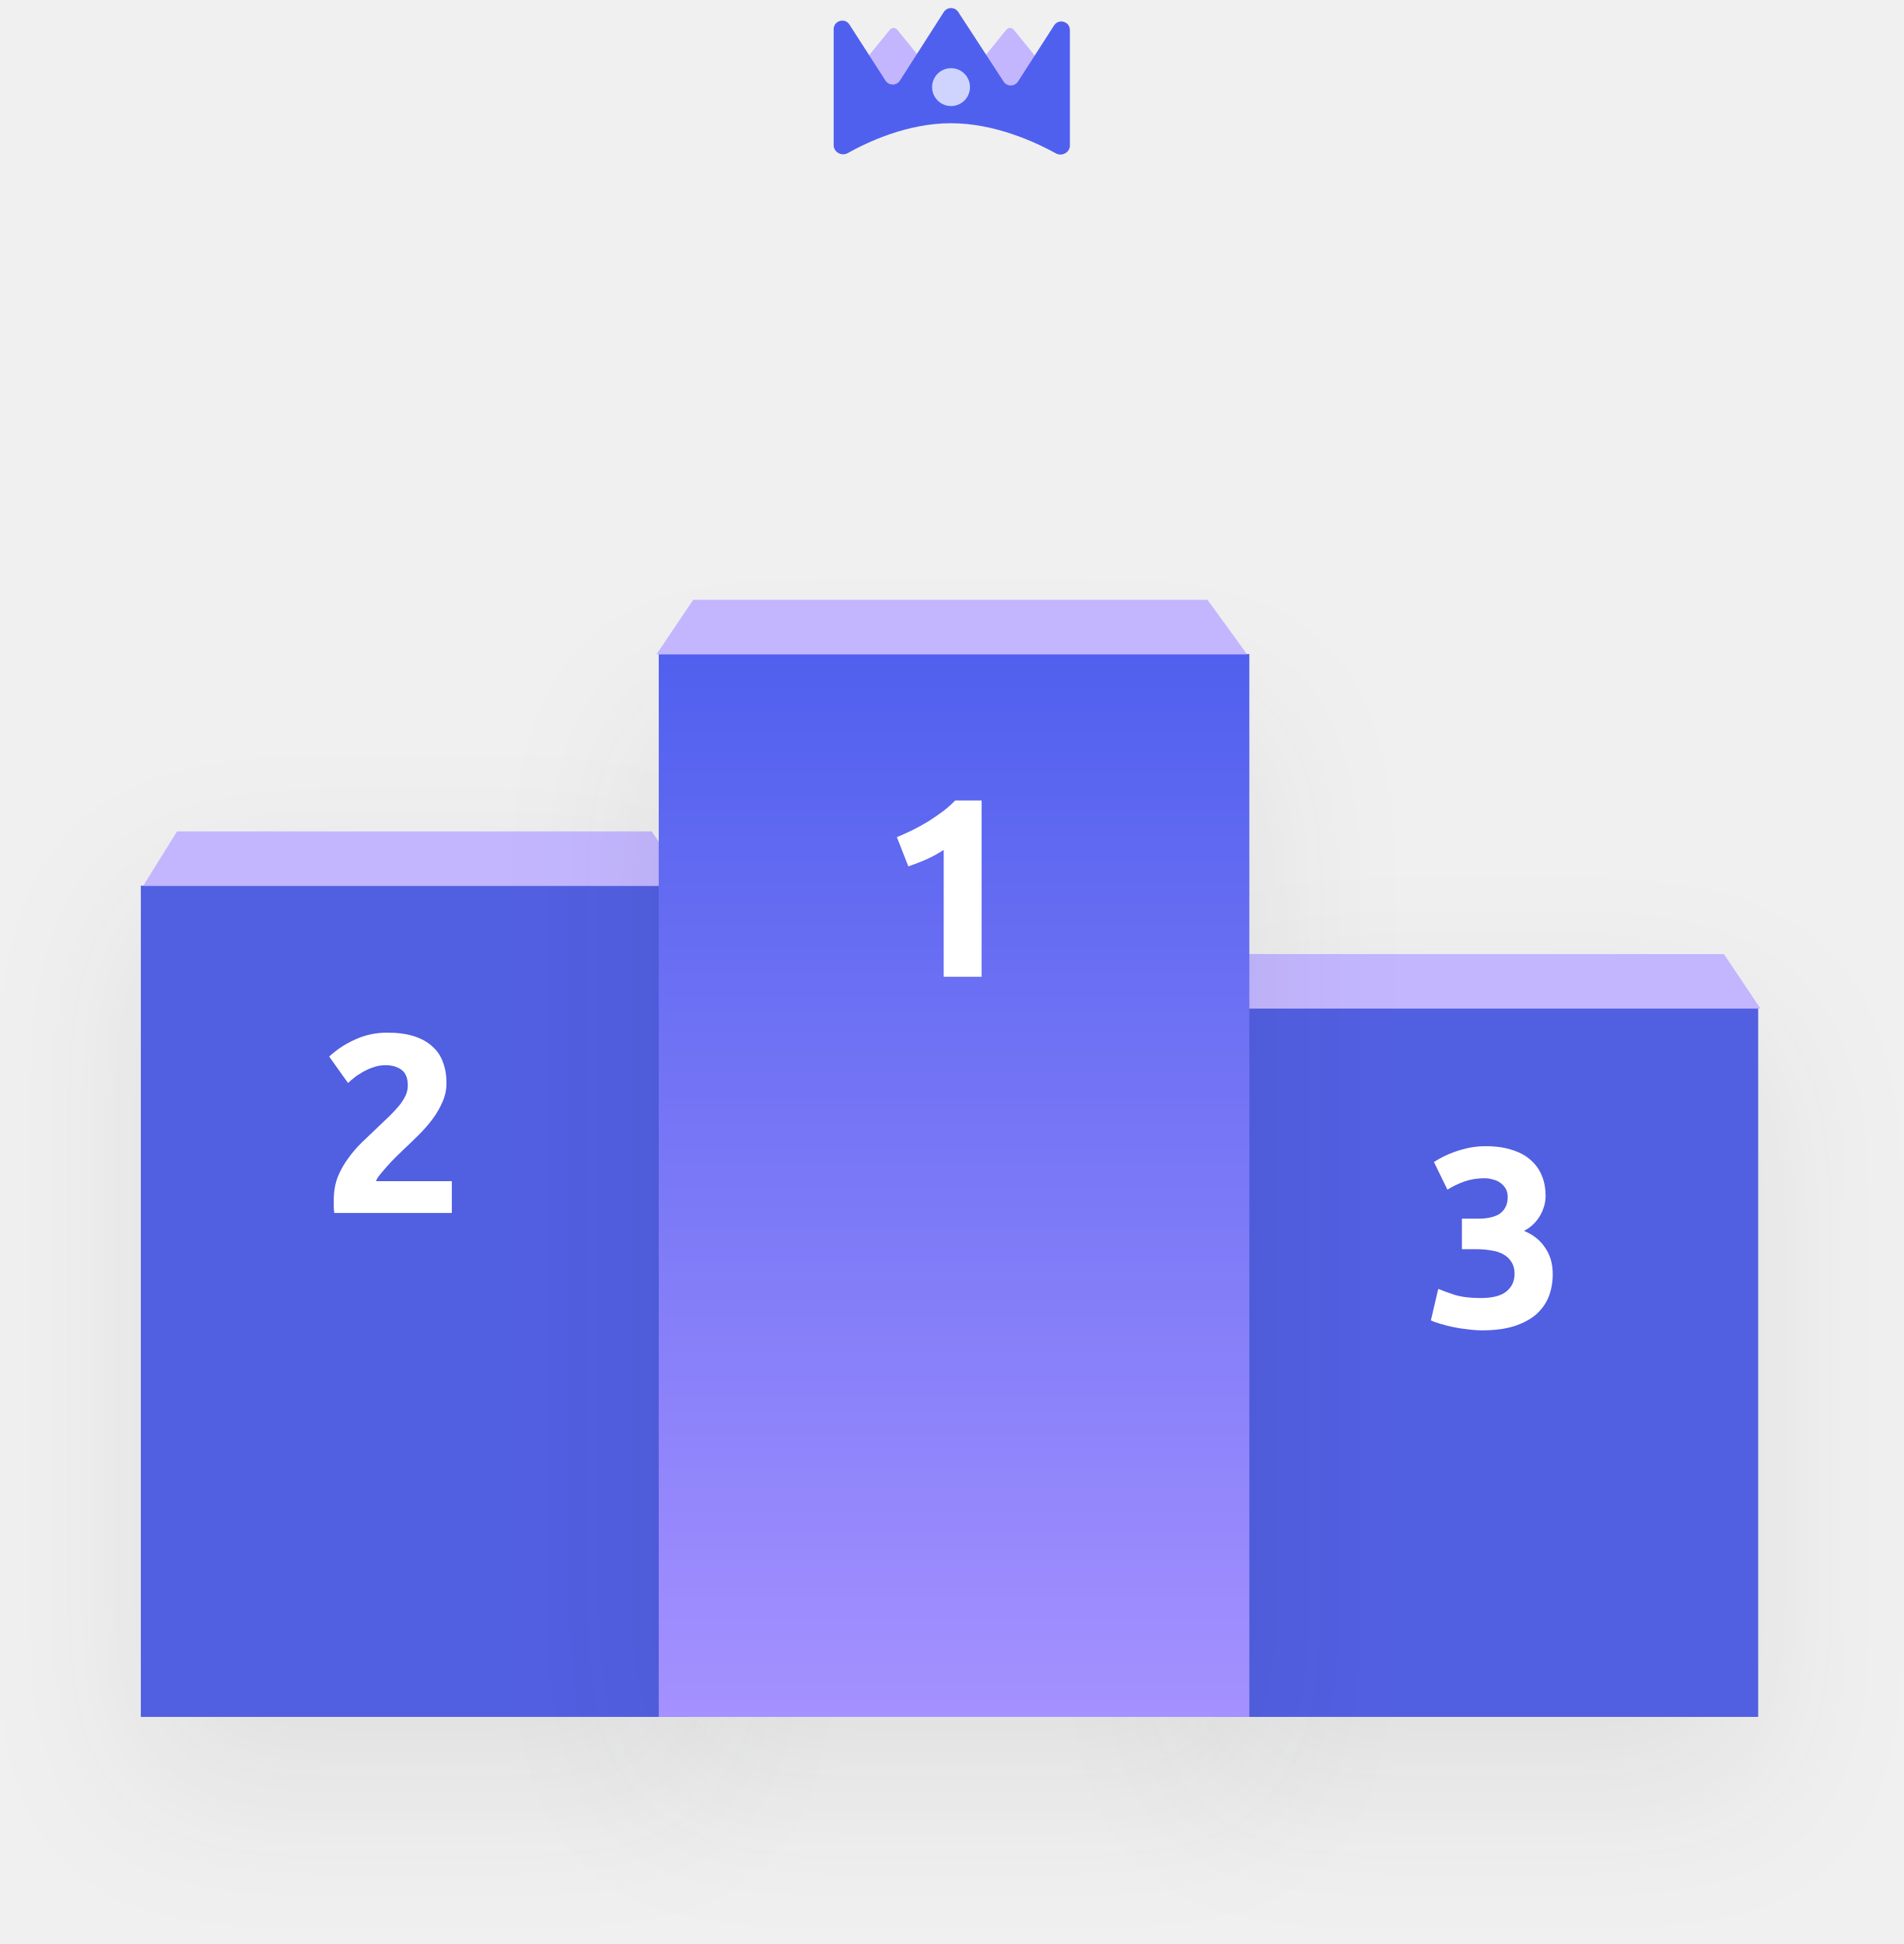
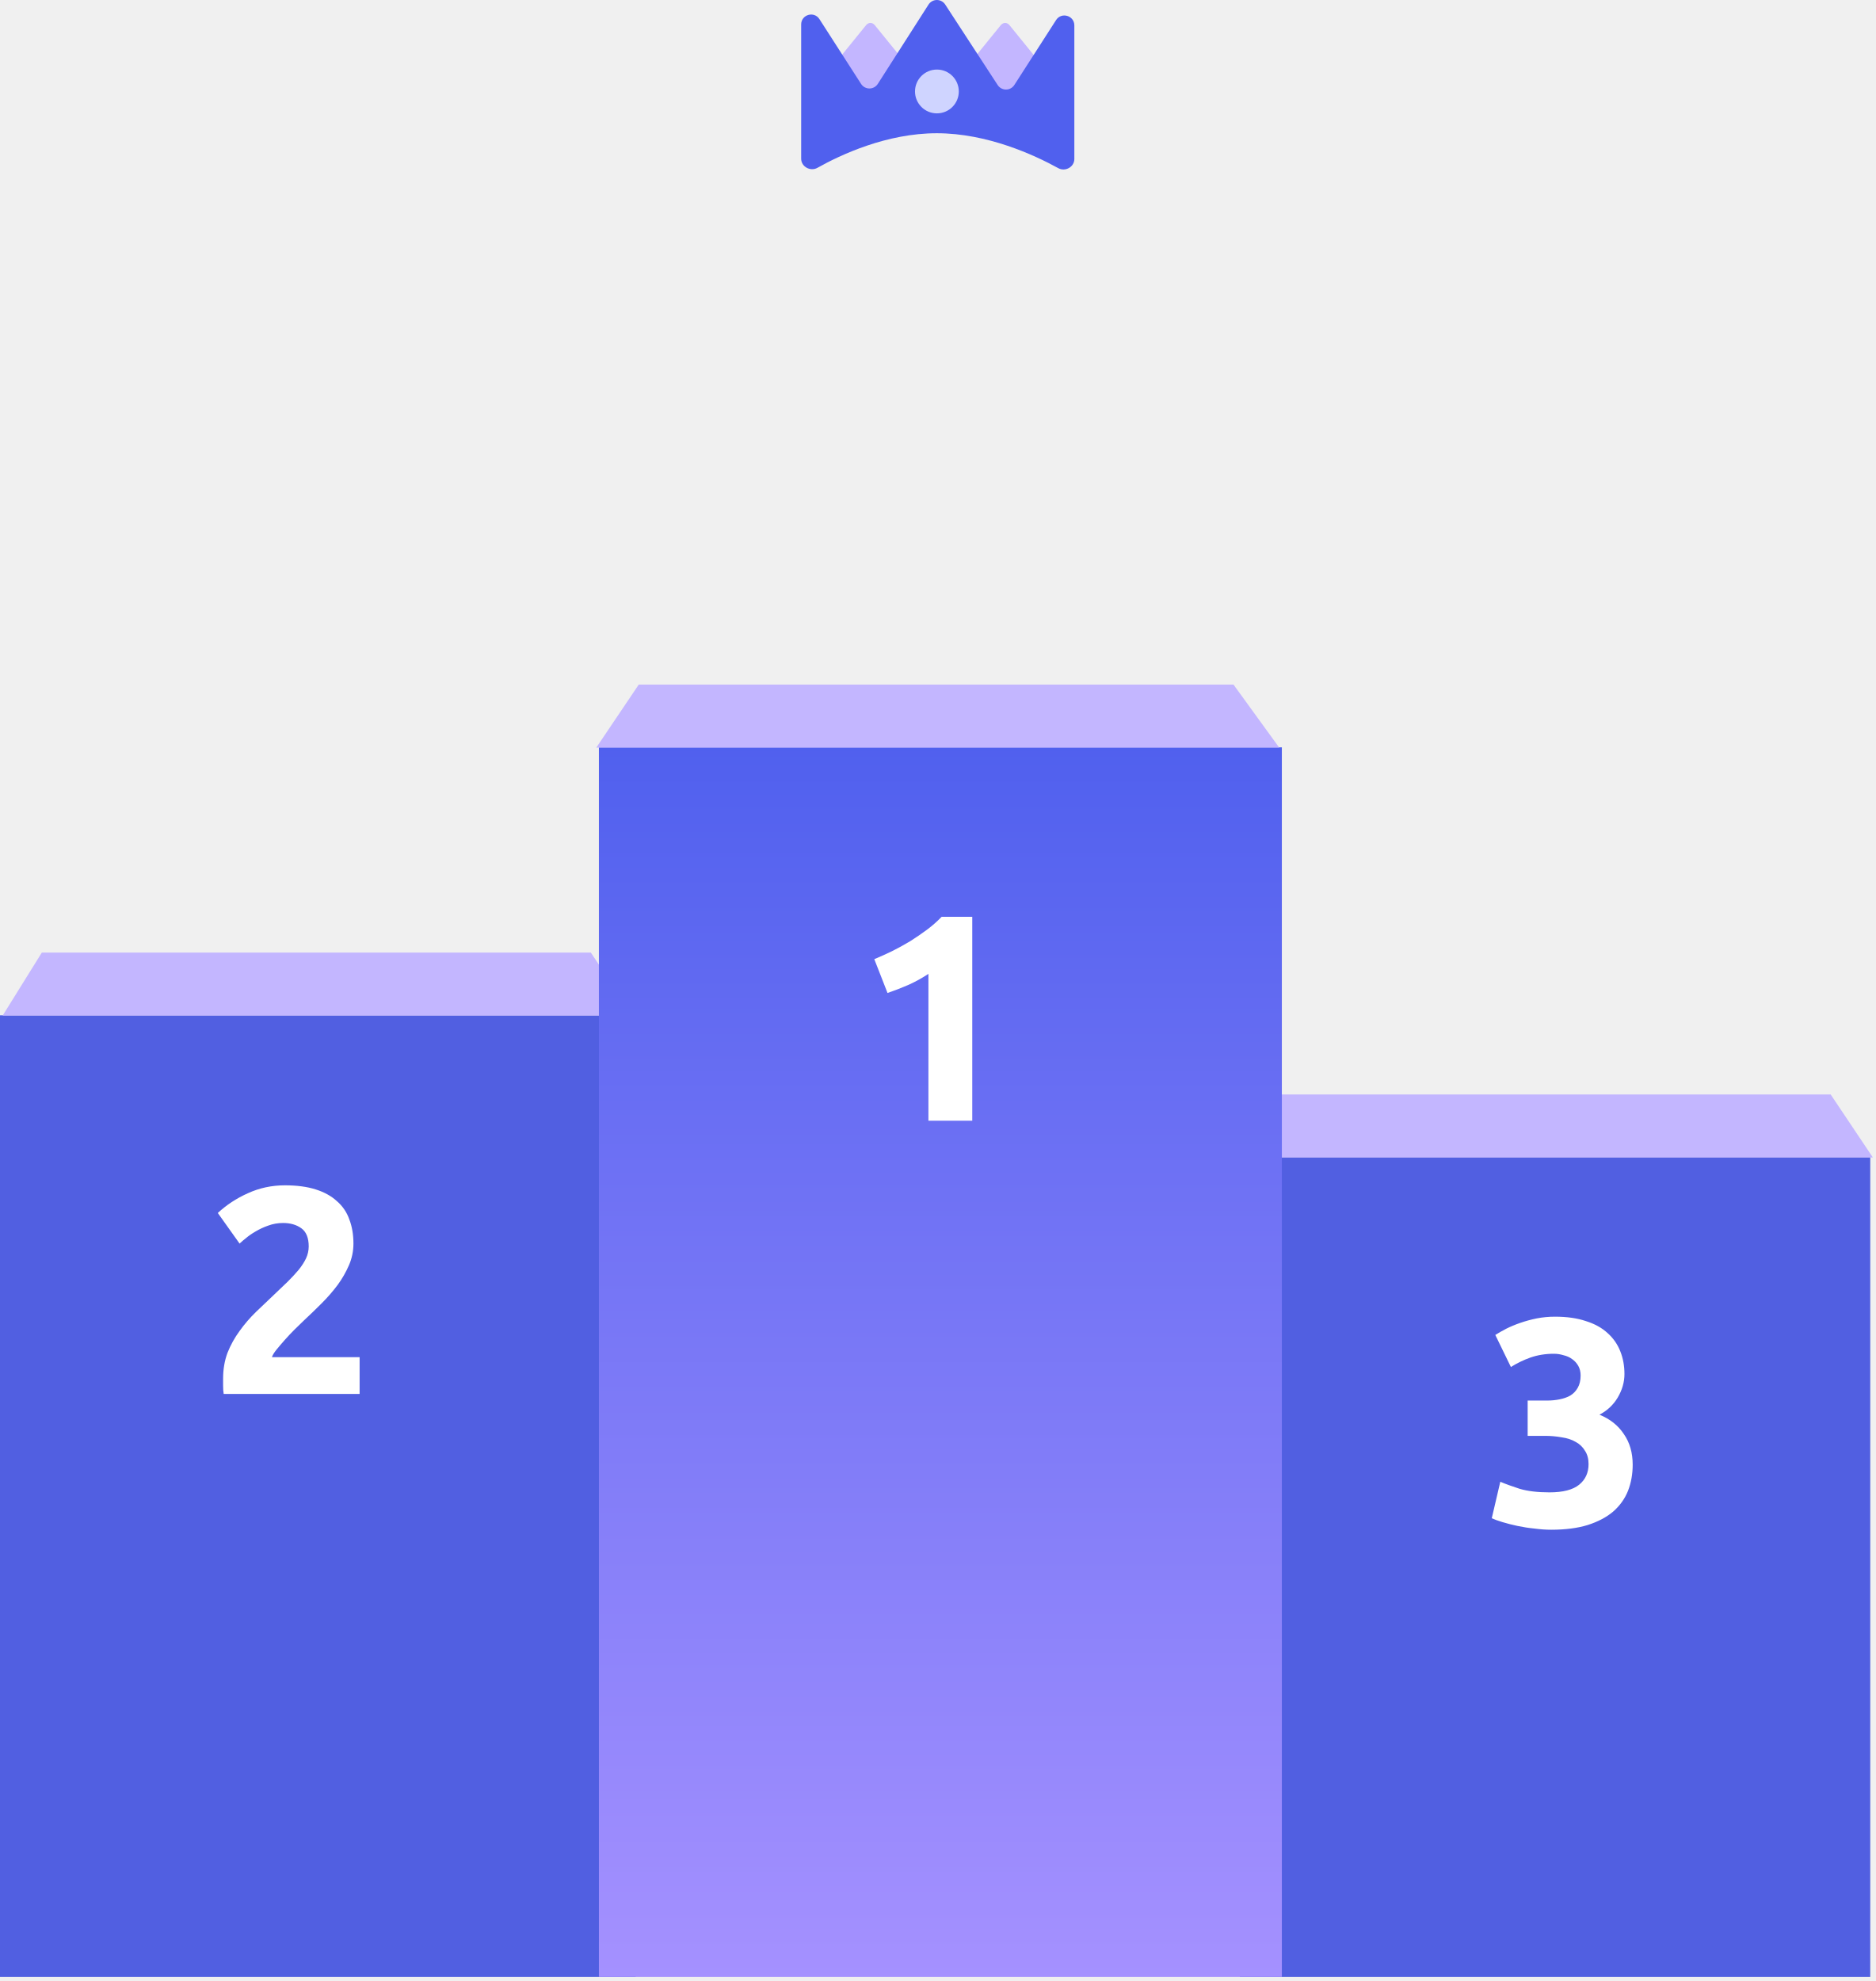
- <svg xmlns="http://www.w3.org/2000/svg" width="419" height="428" viewBox="0 0 419 428" fill="none">
-   <g filter="url(#filter0_d_26137_144661)">
-     <path d="M31 195h121v183H31V195Z" fill="#515FE1" />
-     <path d="M98.276 238.438c0 1.419-.28 2.782-.84 4.088a19.593 19.593 0 0 1-2.184 3.808 32.423 32.423 0 0 1-3.024 3.472 128.743 128.743 0 0 1-3.304 3.192c-.56.523-1.176 1.12-1.848 1.792a46.002 46.002 0 0 0-1.848 1.96 57.047 57.047 0 0 0-1.624 1.904c-.448.56-.728 1.027-.84 1.4h16.688v7H73.58c-.075-.41-.112-.933-.112-1.568v-1.344c0-1.792.28-3.434.84-4.928a18.686 18.686 0 0 1 2.296-4.144 26.487 26.487 0 0 1 3.136-3.64 310.07 310.07 0 0 0 3.528-3.36c.896-.858 1.736-1.661 2.52-2.408a35.698 35.698 0 0 0 2.072-2.24c.597-.746 1.064-1.474 1.4-2.184a5.415 5.415 0 0 0 .504-2.24c0-1.642-.467-2.8-1.4-3.472-.933-.672-2.09-1.008-3.472-1.008-1.008 0-1.96.168-2.856.504-.859.299-1.661.672-2.408 1.12-.71.411-1.325.84-1.848 1.288a13.94 13.94 0 0 0-1.176 1.008l-4.144-5.824c1.643-1.53 3.547-2.781 5.712-3.752 2.203-1.008 4.555-1.512 7.056-1.512 2.277 0 4.237.262 5.88.784 1.643.523 2.987 1.27 4.032 2.24a8.005 8.005 0 0 1 2.352 3.472c.523 1.344.784 2.875.784 4.592Z" fill="white" />
-     <path d="m38.964 183.054-7.464 12h120l-8.038-12H38.964Z" fill="#C3B6FF" />
+ <svg xmlns="http://www.w3.org/2000/svg" width="100%" height="100%" viewBox="0 0 357 377" version="1.1" xml:space="preserve" style="fill-rule:evenodd;clip-rule:evenodd;stroke-linejoin:round;stroke-miterlimit:2;">
+   <g>
+     <rect x="0" y="193.226" width="121" height="183" style="fill:#515fe1;fill-rule:nonzero;" />
+     <path d="M67.276,236.664c0,1.419 -0.28,2.782 -0.84,4.088c-0.583,1.347 -1.316,2.625 -2.184,3.808c-0.924,1.228 -1.935,2.388 -3.024,3.472c-1.082,1.084 -2.184,2.148 -3.304,3.192c-0.56,0.523 -1.176,1.12 -1.848,1.792c-0.635,0.635 -1.251,1.289 -1.848,1.96c-0.555,0.623 -1.097,1.258 -1.624,1.904c-0.448,0.56 -0.728,1.027 -0.84,1.4l16.688,0l0,7l-25.872,0c-0.075,-0.41 -0.112,-0.933 -0.112,-1.568l0,-1.344c0,-1.792 0.28,-3.434 0.84,-4.928c0.586,-1.473 1.358,-2.866 2.296,-4.144c0.933,-1.306 1.983,-2.524 3.136,-3.64c1.185,-1.111 2.361,-2.231 3.528,-3.36c0.896,-0.858 1.736,-1.661 2.52,-2.408c0.722,-0.717 1.414,-1.464 2.072,-2.24c0.597,-0.746 1.064,-1.474 1.4,-2.184c0.326,-0.702 0.498,-1.466 0.504,-2.24c0,-1.642 -0.467,-2.8 -1.4,-3.472c-0.933,-0.672 -2.09,-1.008 -3.472,-1.008c-1.008,0 -1.96,0.168 -2.856,0.504c-0.859,0.299 -1.661,0.672 -2.408,1.12c-0.71,0.411 -1.325,0.84 -1.848,1.288c-0.41,0.314 -0.803,0.651 -1.176,1.008l-4.144,-5.824c1.643,-1.53 3.547,-2.781 5.712,-3.752c2.203,-1.008 4.555,-1.512 7.056,-1.512c2.277,0 4.237,0.262 5.88,0.784c1.643,0.523 2.987,1.27 4.032,2.24c1.079,0.928 1.891,2.126 2.352,3.472c0.523,1.344 0.784,2.875 0.784,4.592Z" style="fill:#fff;fill-rule:nonzero;" />
+     <path d="M7.964,181.28l-7.464,12l120,0l-8.038,-12l-104.498,0Z" style="fill:#c3b6ff;fill-rule:nonzero;" />
  </g>
-   <g filter="url(#filter1_d_26137_144661)">
-     <path d="M267 222h120v156H267V222Z" fill="#515FE1" />
-     <path d="M326.268 292.894c-1.008 0-2.072-.074-3.192-.224a29.493 29.493 0 0 1-3.248-.504 34.935 34.935 0 0 1-2.856-.728c-.859-.261-1.531-.504-2.016-.728l1.624-6.944c.971.411 2.203.859 3.696 1.344 1.531.448 3.416.672 5.656.672 2.576 0 4.461-.485 5.656-1.456 1.195-.97 1.792-2.277 1.792-3.92 0-1.008-.224-1.848-.672-2.52a4.428 4.428 0 0 0-1.736-1.68c-.747-.448-1.643-.746-2.688-.896a17.903 17.903 0 0 0-3.248-.28h-3.248v-6.72h3.696c.821 0 1.605-.074 2.352-.224.784-.149 1.475-.392 2.072-.728a4.017 4.017 0 0 0 1.4-1.456c.373-.634.56-1.418.56-2.352 0-.709-.149-1.325-.448-1.848a3.908 3.908 0 0 0-1.176-1.288c-.448-.336-.989-.578-1.624-.728a6.178 6.178 0 0 0-1.848-.28c-1.605 0-3.099.243-4.48.728a18.897 18.897 0 0 0-3.696 1.792l-2.968-6.104a31.837 31.837 0 0 1 2.072-1.176c.821-.41 1.717-.784 2.688-1.12a24.721 24.721 0 0 1 3.08-.84 17.958 17.958 0 0 1 3.528-.336c2.277 0 4.237.28 5.88.84 1.68.523 3.061 1.288 4.144 2.296a8.972 8.972 0 0 1 2.408 3.472c.523 1.307.784 2.744.784 4.312 0 1.531-.429 3.024-1.288 4.48a8.547 8.547 0 0 1-3.472 3.248c2.016.822 3.565 2.054 4.648 3.696 1.12 1.606 1.68 3.547 1.68 5.824 0 1.792-.299 3.454-.896 4.984-.597 1.494-1.531 2.8-2.8 3.92-1.269 1.083-2.893 1.942-4.872 2.576-1.941.598-4.256.896-6.944.896Z" fill="white" />
-     <path d="m274.964 210.054-7.464 12h120l-8.038-12H274.964Z" fill="#C3B6FF" />
+   <g>
+     <rect x="236" y="220.226" width="120" height="156" style="fill:#515fe1;fill-rule:nonzero;" />
+     <path d="M295.268,291.12c-1.008,0 -2.072,-0.074 -3.192,-0.224c-1.091,-0.107 -2.176,-0.276 -3.248,-0.504c-0.962,-0.202 -1.915,-0.445 -2.856,-0.728c-0.859,-0.261 -1.531,-0.504 -2.016,-0.728l1.624,-6.944c0.971,0.411 2.203,0.859 3.696,1.344c1.531,0.448 3.416,0.672 5.656,0.672c2.576,0 4.461,-0.485 5.656,-1.456c1.195,-0.97 1.792,-2.277 1.792,-3.92c-0,-1.008 -0.224,-1.848 -0.672,-2.52c-0.412,-0.71 -1.013,-1.292 -1.736,-1.68c-0.747,-0.448 -1.643,-0.746 -2.688,-0.896c-1.072,-0.192 -2.159,-0.285 -3.248,-0.28l-3.248,0l-0,-6.72l3.696,0c0.821,0 1.605,-0.074 2.352,-0.224c0.784,-0.149 1.475,-0.392 2.072,-0.728c0.583,-0.358 1.065,-0.859 1.4,-1.456c0.373,-0.634 0.56,-1.418 0.56,-2.352c-0,-0.709 -0.149,-1.325 -0.448,-1.848c-0.29,-0.512 -0.692,-0.953 -1.176,-1.288c-0.448,-0.336 -0.989,-0.578 -1.624,-0.728c-0.598,-0.186 -1.221,-0.281 -1.848,-0.28c-1.605,0 -3.099,0.243 -4.48,0.728c-1.293,0.461 -2.533,1.062 -3.696,1.792l-2.968,-6.104c0.676,-0.418 1.367,-0.81 2.072,-1.176c0.821,-0.41 1.717,-0.784 2.688,-1.12c1.007,-0.346 2.036,-0.626 3.08,-0.84c1.162,-0.228 2.344,-0.34 3.528,-0.336c2.277,0 4.237,0.28 5.88,0.84c1.68,0.523 3.061,1.288 4.144,2.296c1.068,0.949 1.893,2.14 2.408,3.472c0.523,1.307 0.784,2.744 0.784,4.312c-0,1.531 -0.429,3.024 -1.288,4.48c-0.827,1.389 -2.031,2.516 -3.472,3.248c2.016,0.822 3.565,2.054 4.648,3.696c1.12,1.606 1.68,3.547 1.68,5.824c-0,1.792 -0.299,3.454 -0.896,4.984c-0.597,1.494 -1.531,2.8 -2.8,3.92c-1.269,1.083 -2.893,1.942 -4.872,2.576c-1.941,0.598 -4.256,0.896 -6.944,0.896Z" style="fill:#fff;fill-rule:nonzero;" />
+     <path d="M243.964,208.28l-7.464,12l120,0l-8.038,-12l-104.498,0Z" style="fill:#c3b6ff;fill-rule:nonzero;" />
  </g>
-   <g filter="url(#filter2_d_26137_144661)">
-     <path d="M145 144h130v234H145V144Z" fill="url(#paint0_linear_26137_144661)" />
+   <g>
+     <rect x="114" y="142.226" width="130" height="234" style="fill:url(#_Linear1);fill-rule:nonzero;" />
  </g>
-   <path d="M197.42 184.31a63.033 63.033 0 0 0 3.36-1.512 51.348 51.348 0 0 0 3.472-1.904 52.713 52.713 0 0 0 3.192-2.184 22.725 22.725 0 0 0 2.8-2.464h5.824v38.808h-8.344V187.11a27.222 27.222 0 0 1-3.752 2.072 55.214 55.214 0 0 1-4.032 1.568l-2.52-6.44Z" fill="white" />
-   <path d="m152.586 132.054-8.086 12h130l-8.708-12H152.586ZM195.86 6.561c.456-.561 1.196-.561 1.653 0l5.872 7.228c.457.562.457 1.473 0 2.035l-5.872 7.228c-.457.562-1.197.562-1.653 0l-5.873-7.228c-.457-.562-.457-1.473 0-2.035l5.873-7.228Zm25.638 0c.457-.561 1.197-.561 1.654 0l5.872 7.228c.457.562.457 1.473 0 2.035l-5.872 7.228c-.457.562-1.197.562-1.653 0l-5.873-7.228c-.457-.562-.457-1.473 0-2.035l5.872-7.228Z" fill="#C3B6FF" />
-   <path d="M235.5 6.615v25.418c0 1.518-1.731 2.475-3.061 1.742-4.523-2.493-13.5-6.645-23.12-6.645-9.538 0-18.271 4.083-22.723 6.582-1.335.749-3.096-.21-3.096-1.74V6.434c0-1.886 2.46-2.608 3.479-1.021l7.927 12.33a1.89 1.89 0 0 0 3.182-.003l9.654-15.094a1.89 1.89 0 0 1 3.176-.014l9.988 15.325a1.89 1.89 0 0 0 3.173-.01l7.942-12.354c1.019-1.586 3.479-.864 3.479 1.022Z" fill="#5060EE" />
-   <circle cx="209.339" cy="19.178" r="4.169" fill="#CFD4FF" />
+   <path d="M166.42,182.536c1.134,-0.471 2.255,-0.975 3.36,-1.512c1.181,-0.59 2.34,-1.225 3.472,-1.904c1.09,-0.689 2.155,-1.417 3.192,-2.184c0.999,-0.743 1.936,-1.567 2.8,-2.464l5.824,0l-0,38.808l-8.344,0l-0,-27.944c-1.194,0.788 -2.449,1.481 -3.752,2.072c-1.323,0.575 -2.668,1.098 -4.032,1.568l-2.52,-6.44Z" style="fill:#fff;fill-rule:nonzero;" />
+   <path d="M121.586,130.28l-8.086,12l130,0l-8.708,-12l-113.206,0Zm43.274,-125.493c0.456,-0.561 1.196,-0.561 1.653,0l5.872,7.228c0.457,0.562 0.457,1.473 0,2.035l-5.872,7.228c-0.457,0.562 -1.197,0.562 -1.653,0l-5.873,-7.228c-0.457,-0.562 -0.457,-1.473 0,-2.035l5.873,-7.228Zm25.638,0c0.457,-0.561 1.197,-0.561 1.654,0l5.872,7.228c0.457,0.562 0.457,1.473 0,2.035l-5.872,7.228c-0.457,0.562 -1.197,0.562 -1.653,0l-5.873,-7.228c-0.457,-0.562 -0.457,-1.473 0,-2.035l5.872,-7.228Z" style="fill:#c3b6ff;fill-rule:nonzero;" />
+   <path d="M204.5,4.841l0,25.418c0,1.518 -1.731,2.475 -3.061,1.742c-4.523,-2.493 -13.5,-6.645 -23.12,-6.645c-9.538,0 -18.271,4.083 -22.723,6.582c-1.335,0.749 -3.096,-0.21 -3.096,-1.74l0,-25.538c0,-1.886 2.46,-2.608 3.479,-1.021l7.927,12.33c0.347,0.541 0.947,0.868 1.59,0.868c0.644,0 1.245,-0.329 1.592,-0.871l9.654,-15.094c0.347,-0.543 0.948,-0.872 1.593,-0.872c0.638,0 1.235,0.323 1.583,0.858l9.988,15.325c0.349,0.535 0.945,0.858 1.583,0.858c0.643,-0 1.243,-0.328 1.59,-0.868l7.942,-12.354c1.019,-1.586 3.479,-0.864 3.479,1.022Z" style="fill:#5060ee;fill-rule:nonzero;" />
+   <circle cx="178.339" cy="17.405" r="4.169" style="fill:#cfd4ff;" />
  <defs>
-     <filter id="filter0_d_26137_144661" x="-4" y="163.054" width="191" height="264.946" filterUnits="userSpaceOnUse" color-interpolation-filters="sRGB">
-       <feFlood flood-opacity="0" result="BackgroundImageFix" />
-       <feColorMatrix in="SourceAlpha" type="matrix" values="0 0 0 0 0 0 0 0 0 0 0 0 0 0 0 0 0 0 127 0" result="hardAlpha" />
-       <feOffset dy="15" />
-       <feGaussianBlur stdDeviation="17.5" />
-       <feColorMatrix type="matrix" values="0 0 0 0 0.129 0 0 0 0 0.133 0 0 0 0 0.145 0 0 0 0.08 0" />
-       <feBlend mode="normal" in2="BackgroundImageFix" result="effect1_dropShadow_26137_144661" />
-       <feBlend mode="normal" in="SourceGraphic" in2="effect1_dropShadow_26137_144661" result="shape" />
-     </filter>
-     <filter id="filter1_d_26137_144661" x="232" y="190.054" width="190.5" height="237.946" filterUnits="userSpaceOnUse" color-interpolation-filters="sRGB">
-       <feFlood flood-opacity="0" result="BackgroundImageFix" />
-       <feColorMatrix in="SourceAlpha" type="matrix" values="0 0 0 0 0 0 0 0 0 0 0 0 0 0 0 0 0 0 127 0" result="hardAlpha" />
-       <feOffset dy="15" />
-       <feGaussianBlur stdDeviation="17.5" />
-       <feColorMatrix type="matrix" values="0 0 0 0 0.129 0 0 0 0 0.133 0 0 0 0 0.145 0 0 0 0.08 0" />
-       <feBlend mode="normal" in2="BackgroundImageFix" result="effect1_dropShadow_26137_144661" />
-       <feBlend mode="normal" in="SourceGraphic" in2="effect1_dropShadow_26137_144661" result="shape" />
-     </filter>
-     <filter id="filter2_d_26137_144661" x="110" y="124" width="200" height="304" filterUnits="userSpaceOnUse" color-interpolation-filters="sRGB">
-       <feFlood flood-opacity="0" result="BackgroundImageFix" />
-       <feColorMatrix in="SourceAlpha" type="matrix" values="0 0 0 0 0 0 0 0 0 0 0 0 0 0 0 0 0 0 127 0" result="hardAlpha" />
-       <feOffset dy="15" />
-       <feGaussianBlur stdDeviation="17.5" />
-       <feColorMatrix type="matrix" values="0 0 0 0 0.129 0 0 0 0 0.133 0 0 0 0 0.145 0 0 0 0.08 0" />
-       <feBlend mode="normal" in2="BackgroundImageFix" result="effect1_dropShadow_26137_144661" />
-       <feBlend mode="normal" in="SourceGraphic" in2="effect1_dropShadow_26137_144661" result="shape" />
-     </filter>
-     <linearGradient id="paint0_linear_26137_144661" x1="210" y1="144" x2="210" y2="378" gradientUnits="userSpaceOnUse">
-       <stop stop-color="#5060EE" />
-       <stop offset="1" stop-color="#A591FF" />
+     <linearGradient id="_Linear1" x1="0" y1="0" x2="1" y2="0" gradientUnits="userSpaceOnUse" gradientTransform="matrix(1.43284e-14,234,-234,1.43284e-14,179,142.226)">
+       <stop offset="0" style="stop-color:#5060ee;stop-opacity:1" />
+       <stop offset="1" style="stop-color:#a591ff;stop-opacity:1" />
    </linearGradient>
  </defs>
</svg>
